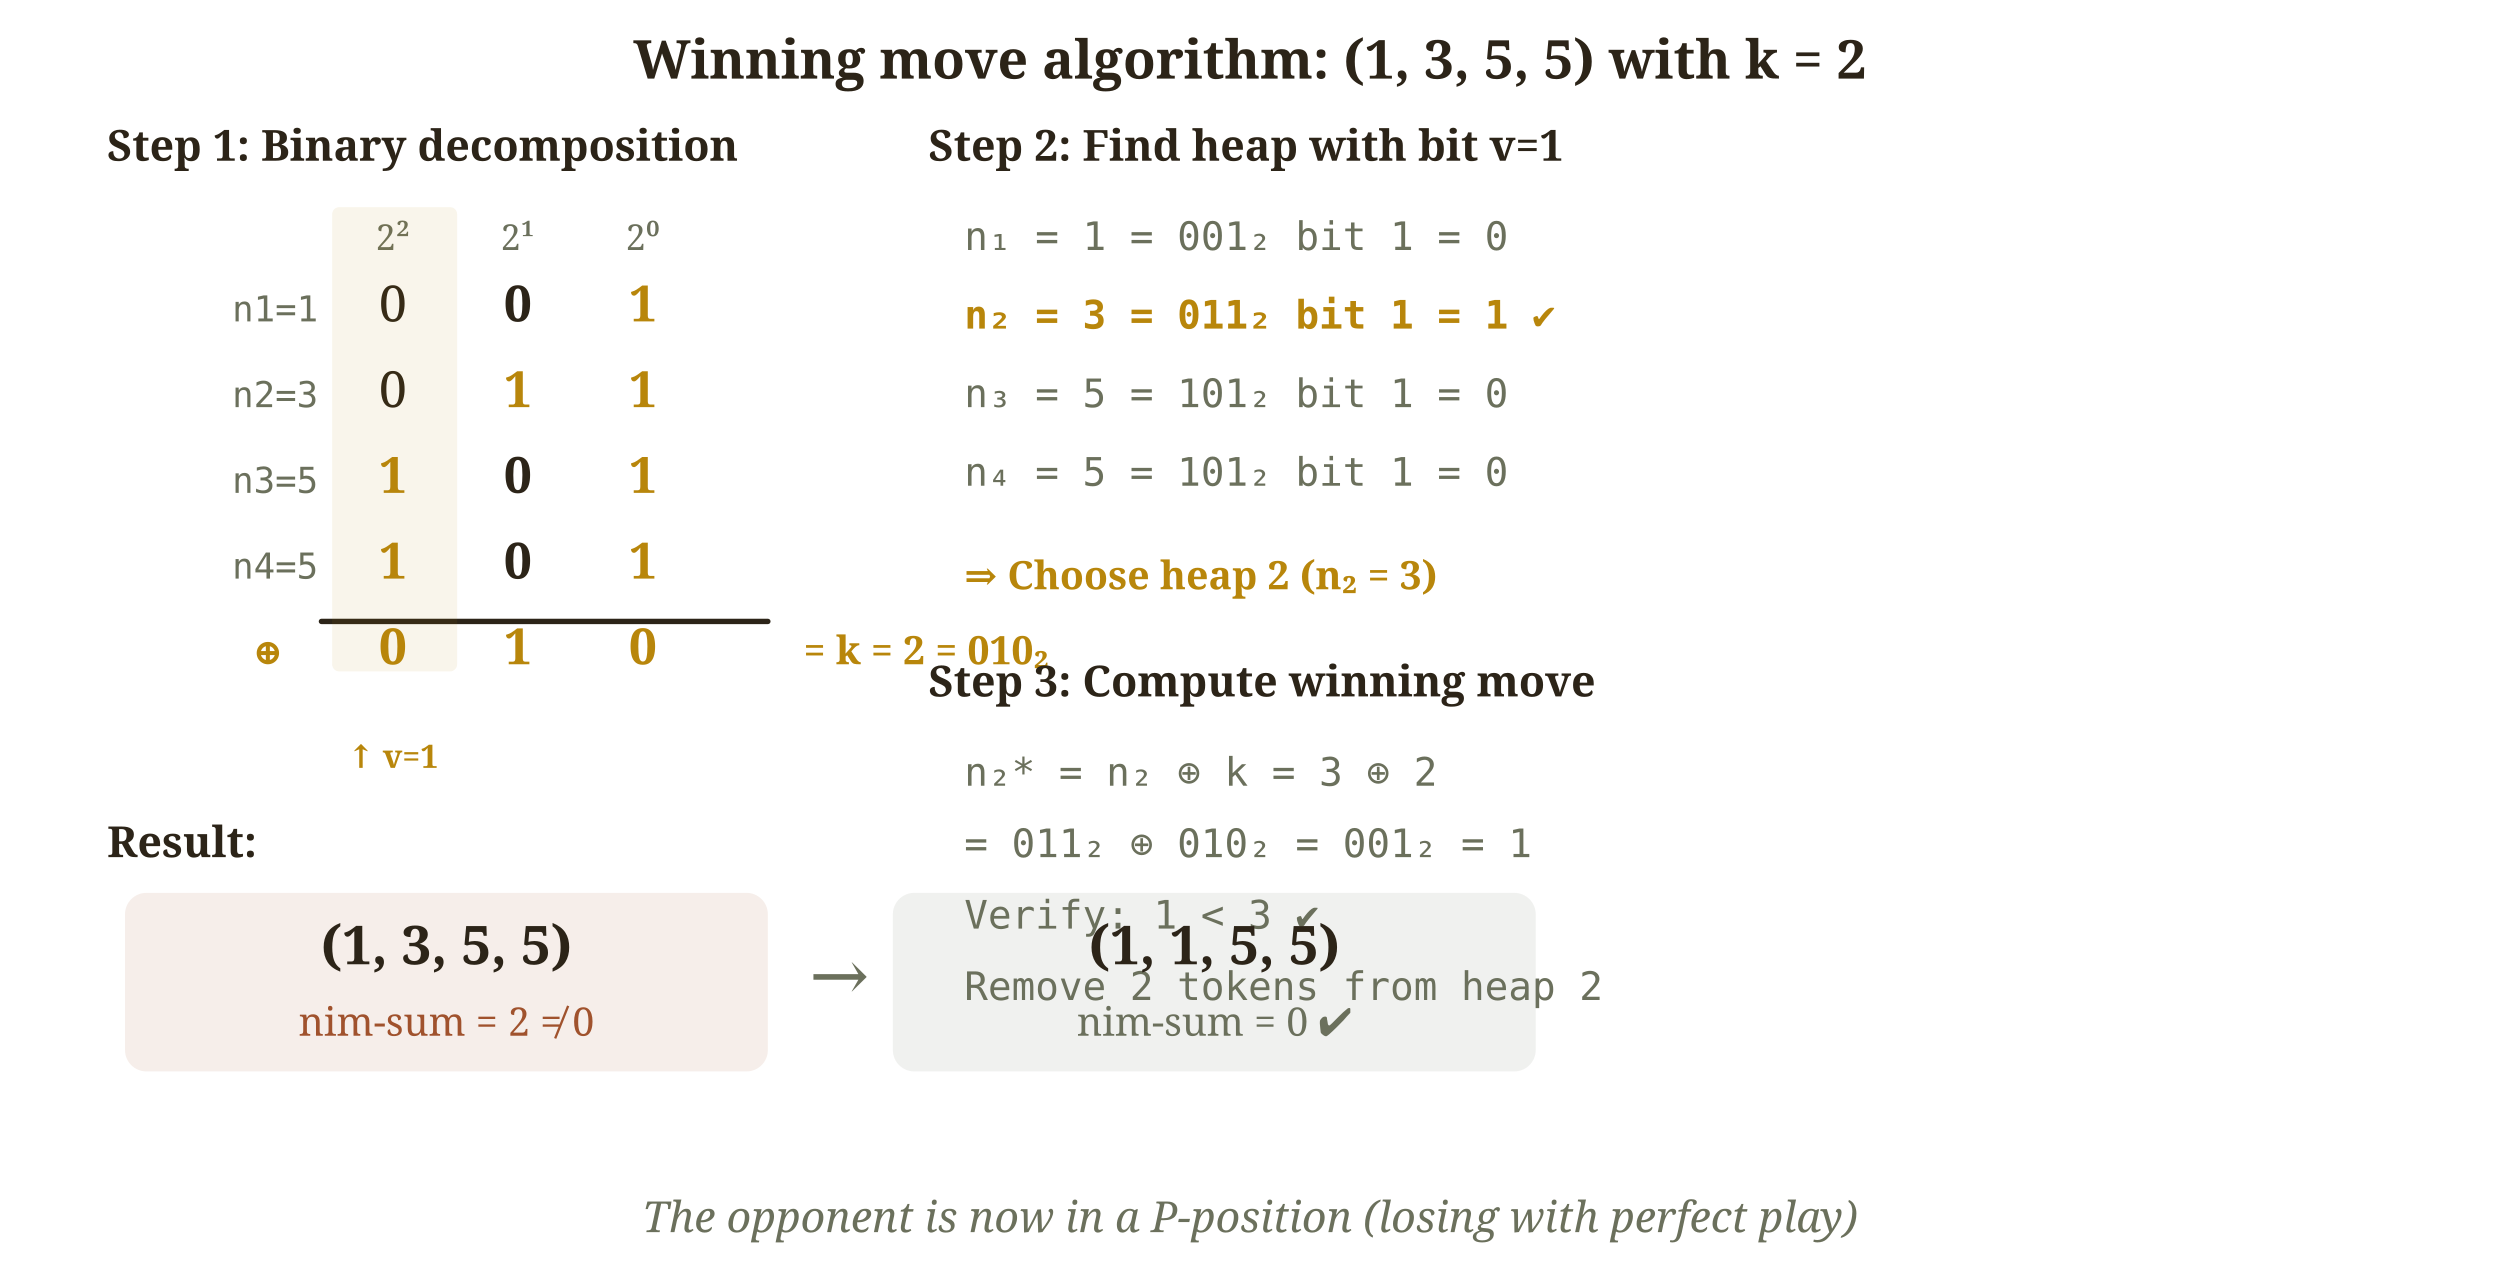
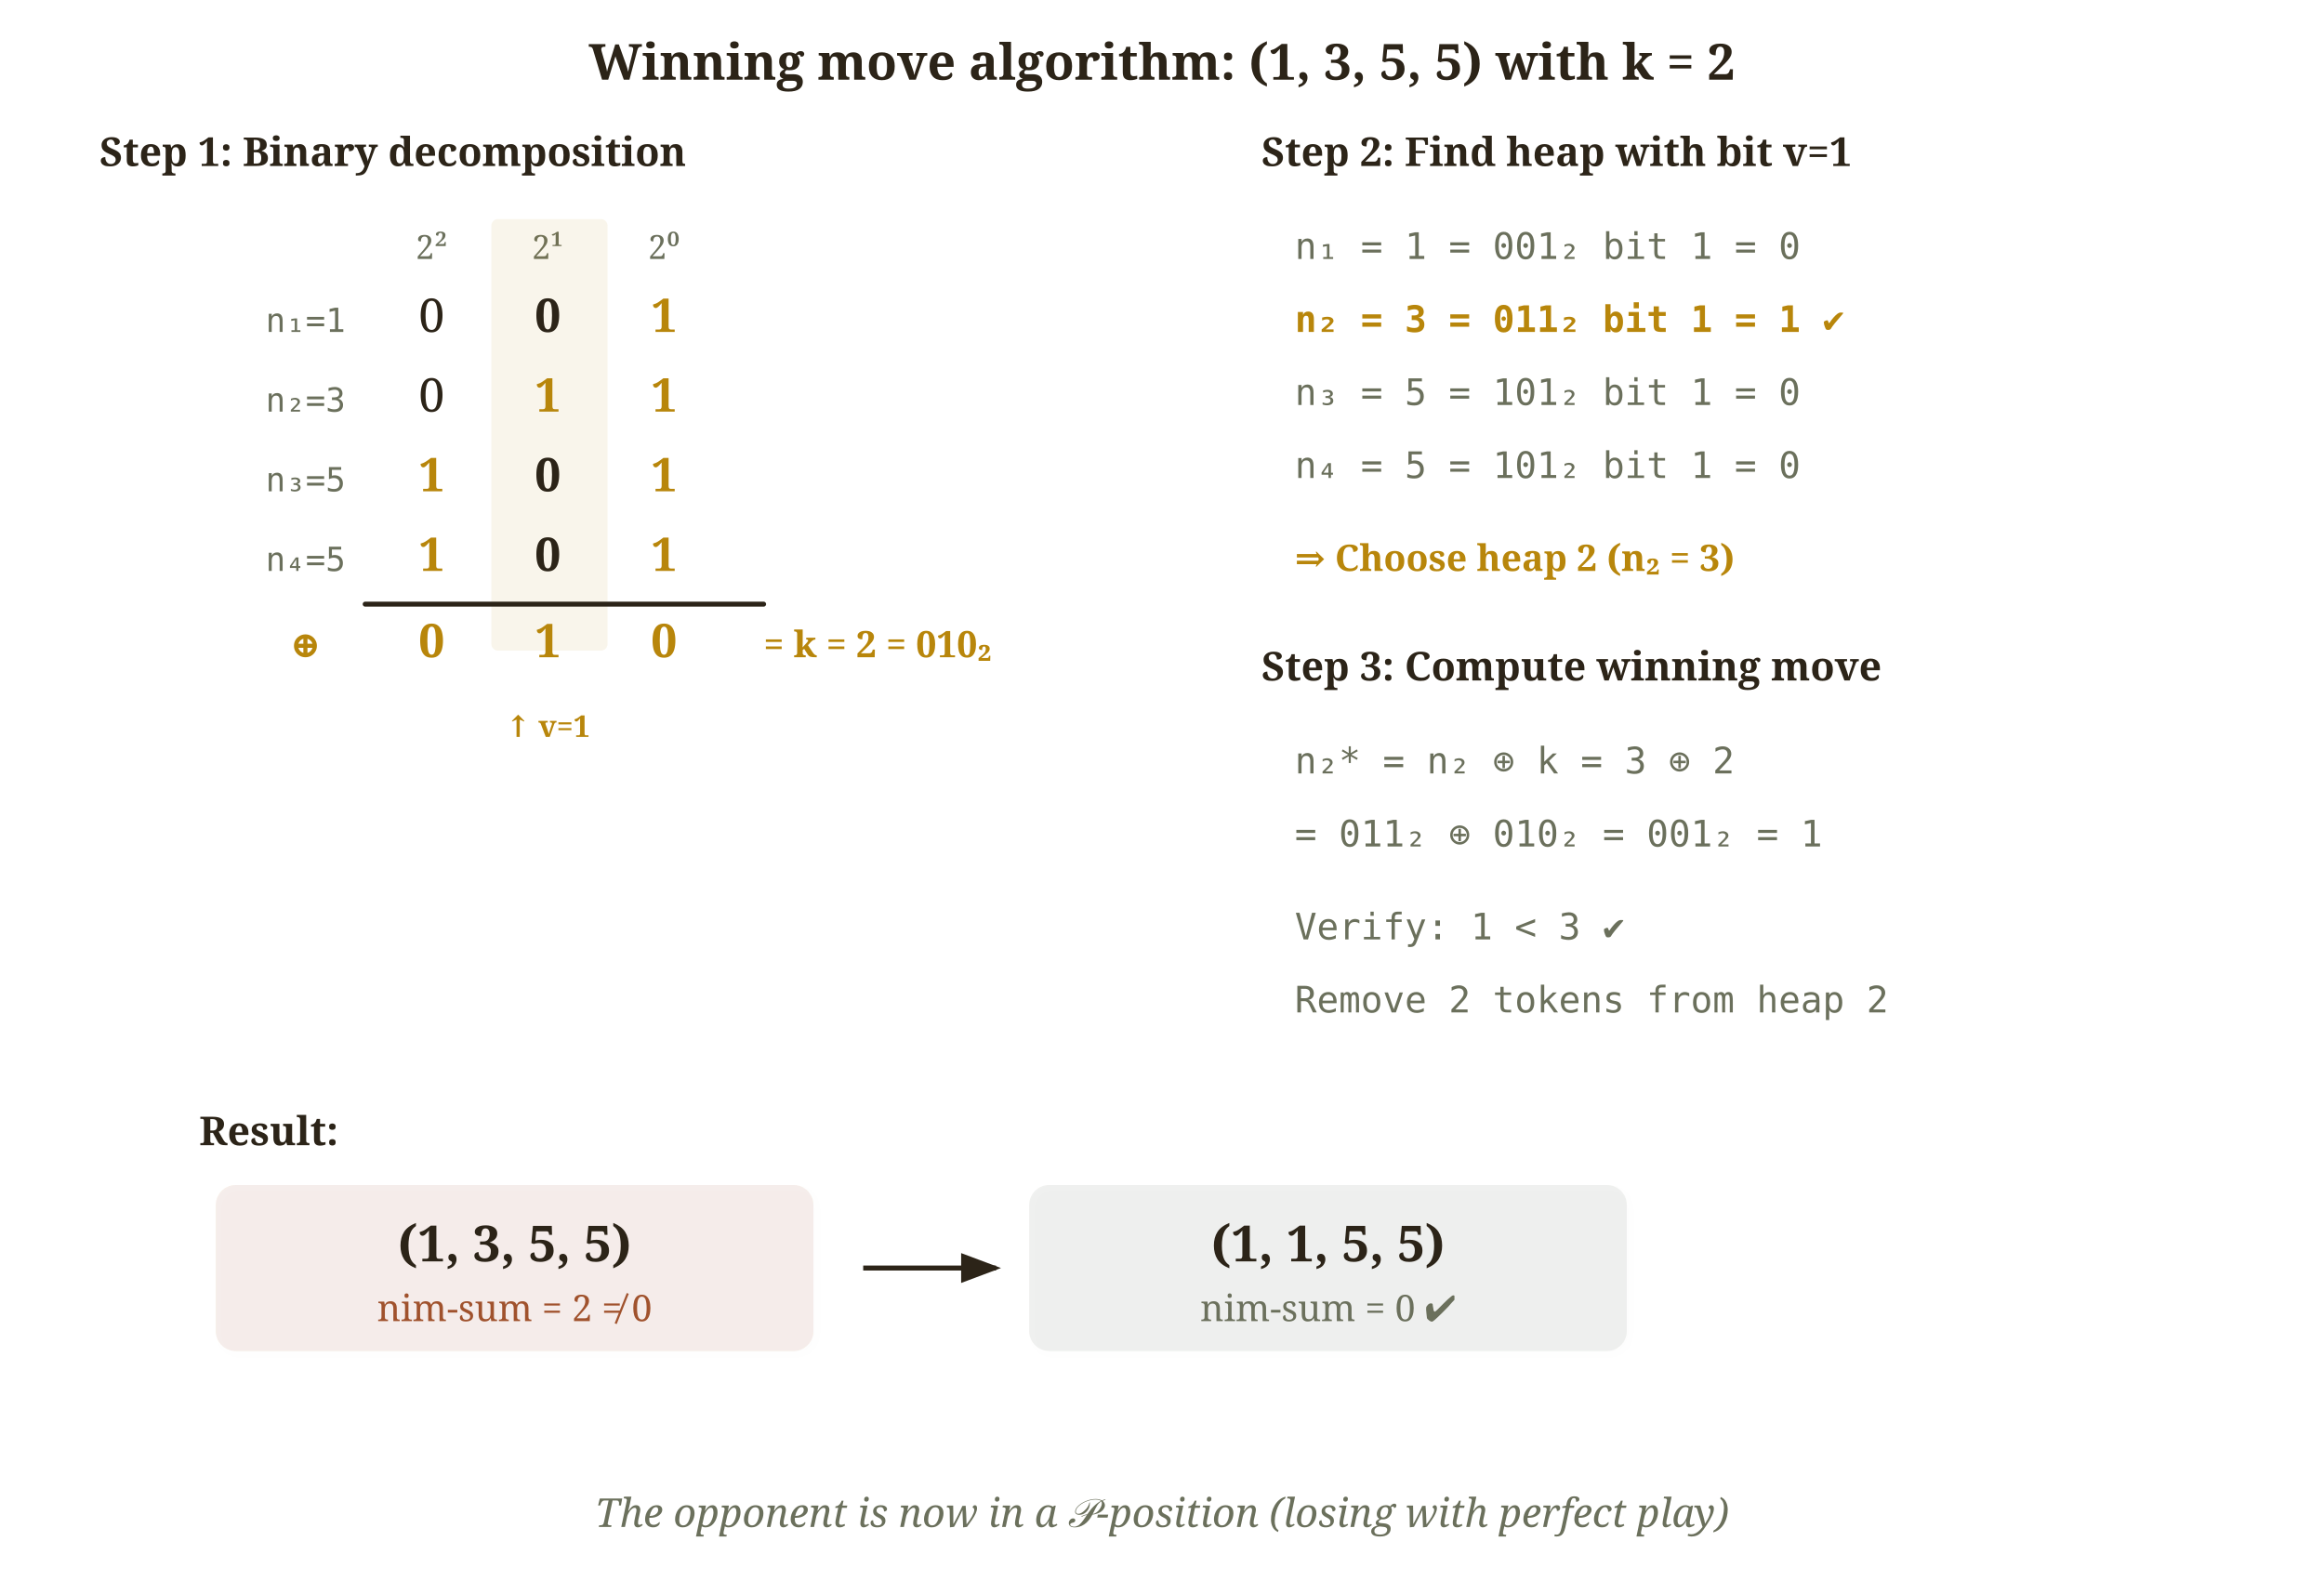
- <svg xmlns="http://www.w3.org/2000/svg" width="700" height="360" viewBox="0 0 700 360">
+ <svg xmlns="http://www.w3.org/2000/svg" width="700" height="480" viewBox="0 0 700 480">
  <style>
  .dark .bg { fill: #111111; }
  .dark .txt { fill: #f0f0f0; }
  .dark .txt-sec { fill: #8B9A6B; }
  .dark .accent { fill: #D4A843; }
  .dark .accent-stroke { stroke: #D4A843; }
  .dark .sienna { fill: #C97A50; }
  .dark .sienna-stroke { stroke: #C97A50; }
  .dark .olive { fill: #8B9A6B; }
  .dark .olive-stroke { stroke: #8B9A6B; }
  .dark .border-stroke { stroke: #2a2a2a; }
  .dark .line { stroke: #f0f0f0; }
  .dark .line-light { stroke: #2a2a2a; }
  .dark .node-fill { fill: #111111; }
  .dark .node-stroke { stroke: #f0f0f0; }
  .dark .accent-bg { fill: #D4A843; fill-opacity: 0.2; }
  .dark .olive-bg { fill: #8B9A6B; fill-opacity: 0.2; }
  .dark .sienna-bg { fill: #C97A50; fill-opacity: 0.2; }
  .dark .marker-dark { fill: #f0f0f0; }
  .dark .marker-accent { fill: #D4A843; }
  .dark .marker-olive { fill: #8B9A6B; }
  .dark .marker-sienna { fill: #C97A50; }
  .dark .xor-bg { fill: #D4A843; fill-opacity: 0.12; }
  .dark .highlight-bg { fill: #D4A843; fill-opacity: 0.08; }
-   .dark .kernel-fill { fill: #D4A843; }
-   .dark .p-fill { fill: #8B9A6B; }
-   .dark .n-fill { fill: #C97A50; }
</style>
  <defs>
    <marker id="arr" markerWidth="8" markerHeight="6" refX="7" refY="3" orient="auto">
      <polygon points="0 0, 8 3, 0 6" class="marker-dark" fill="#2C2418" />
    </marker>
    <marker id="arr-accent" markerWidth="8" markerHeight="6" refX="7" refY="3" orient="auto">
      <polygon points="0 0, 8 3, 0 6" class="marker-accent" fill="#B8860B" />
    </marker>
-     <marker id="arr-olive" markerWidth="8" markerHeight="6" refX="7" refY="3" orient="auto">
-       <polygon points="0 0, 8 3, 0 6" class="marker-olive" fill="#6B705C" />
-     </marker>
-     <marker id="arr-sienna" markerWidth="8" markerHeight="6" refX="7" refY="3" orient="auto">
-       <polygon points="0 0, 8 3, 0 6" class="marker-sienna" fill="#A0522D" />
-     </marker>
    <filter id="shadow" x="-10%" y="-10%" width="130%" height="130%">
      <feDropShadow dx="1" dy="1" stdDeviation="1.5" flood-opacity="0.1" />
    </filter>
  </defs>
-   <text x="350" y="22" text-anchor="middle" font-family="Georgia, serif" font-size="15" class="txt" fill="#2C2418" font-weight="bold" font-style="normal">Winning move algorithm: (1, 3, 5, 5) with k = 2</text>
-   <g transform="translate(30, 45)">
-     <text x="0" y="0" text-anchor="start" font-family="Georgia, serif" font-size="12" class="txt" fill="#2C2418" font-weight="bold" font-style="normal">Step 1: Binary decomposition</text>
-     <text x="80" y="25" text-anchor="middle" font-family="Georgia, serif" font-size="10" class="txt-sec" fill="#6B705C" font-weight="normal" font-style="normal">2²</text>
-     <text x="115" y="25" text-anchor="middle" font-family="Georgia, serif" font-size="10" class="txt-sec" fill="#6B705C" font-weight="normal" font-style="normal">2¹</text>
-     <text x="150" y="25" text-anchor="middle" font-family="Georgia, serif" font-size="10" class="txt-sec" fill="#6B705C" font-weight="normal" font-style="normal">2⁰</text>
-     <text x="35" y="45" text-anchor="start" font-family="'JetBrains Mono', monospace" font-size="10" class="txt-sec" fill="#6B705C" font-weight="normal" font-style="normal">n1=1</text>
-     <text x="80" y="45" text-anchor="middle" font-family="Georgia, serif" font-size="14" class="txt" fill="#2C2418" font-weight="normal" font-style="normal">0</text>
-     <text x="115" y="45" text-anchor="middle" font-family="Georgia, serif" font-size="14" class="txt" fill="#2C2418" font-weight="bold" font-style="normal">0</text>
-     <text x="150" y="45" text-anchor="middle" font-family="Georgia, serif" font-size="14" class="accent" fill="#B8860B" font-weight="bold" font-style="normal">1</text>
-     <text x="35" y="69" text-anchor="start" font-family="'JetBrains Mono', monospace" font-size="10" class="txt-sec" fill="#6B705C" font-weight="normal" font-style="normal">n2=3</text>
-     <text x="80" y="69" text-anchor="middle" font-family="Georgia, serif" font-size="14" class="txt" fill="#2C2418" font-weight="normal" font-style="normal">0</text>
-     <text x="115" y="69" text-anchor="middle" font-family="Georgia, serif" font-size="14" class="accent" fill="#B8860B" font-weight="bold" font-style="normal">1</text>
-     <text x="150" y="69" text-anchor="middle" font-family="Georgia, serif" font-size="14" class="accent" fill="#B8860B" font-weight="bold" font-style="normal">1</text>
-     <text x="35" y="93" text-anchor="start" font-family="'JetBrains Mono', monospace" font-size="10" class="txt-sec" fill="#6B705C" font-weight="normal" font-style="normal">n3=5</text>
-     <text x="80" y="93" text-anchor="middle" font-family="Georgia, serif" font-size="14" class="accent" fill="#B8860B" font-weight="bold" font-style="normal">1</text>
-     <text x="115" y="93" text-anchor="middle" font-family="Georgia, serif" font-size="14" class="txt" fill="#2C2418" font-weight="bold" font-style="normal">0</text>
-     <text x="150" y="93" text-anchor="middle" font-family="Georgia, serif" font-size="14" class="accent" fill="#B8860B" font-weight="bold" font-style="normal">1</text>
-     <text x="35" y="117" text-anchor="start" font-family="'JetBrains Mono', monospace" font-size="10" class="txt-sec" fill="#6B705C" font-weight="normal" font-style="normal">n4=5</text>
-     <text x="80" y="117" text-anchor="middle" font-family="Georgia, serif" font-size="14" class="accent" fill="#B8860B" font-weight="bold" font-style="normal">1</text>
-     <text x="115" y="117" text-anchor="middle" font-family="Georgia, serif" font-size="14" class="txt" fill="#2C2418" font-weight="bold" font-style="normal">0</text>
-     <text x="150" y="117" text-anchor="middle" font-family="Georgia, serif" font-size="14" class="accent" fill="#B8860B" font-weight="bold" font-style="normal">1</text>
-     <line x1="60" y1="129" x2="185" y2="129" class="line" stroke="#2C2418" stroke-width="1.5" stroke-opacity="1" stroke-linecap="round" />
-     <text x="45" y="141" text-anchor="middle" font-family="Georgia, serif" font-size="10" class="accent" fill="#B8860B" font-weight="bold" font-style="normal">⊕</text>
-     <text x="80" y="141" text-anchor="middle" font-family="Georgia, serif" font-size="14" class="accent" fill="#B8860B" font-weight="bold" font-style="normal">0</text>
-     <text x="115" y="141" text-anchor="middle" font-family="Georgia, serif" font-size="14" class="accent" fill="#B8860B" font-weight="bold" font-style="normal">1</text>
-     <text x="150" y="141" text-anchor="middle" font-family="Georgia, serif" font-size="14" class="accent" fill="#B8860B" font-weight="bold" font-style="normal">0</text>
-     <text x="195" y="141" text-anchor="start" font-family="Georgia, serif" font-size="11" class="accent" fill="#B8860B" font-weight="bold" font-style="normal">= k = 2 = 010₂</text>
-     <rect x="63" y="13" width="35" height="130" class="xor-bg" fill="#B8860B" fill-opacity="0.08" rx="2" />
-     <text x="80" y="170" text-anchor="middle" font-family="Georgia, serif" font-size="9" class="accent" fill="#B8860B" font-weight="bold" font-style="normal">↑ v=1</text>
+   <text x="350" y="24" text-anchor="middle" font-family="Georgia, serif" font-size="15" class="txt" fill="#2C2418" font-weight="bold">Winning move algorithm: (1, 3, 5, 5) with k = 2</text>
+   <g transform="translate(30, 50)">
+     <text x="0" y="0" font-family="Georgia, serif" font-size="12" class="txt" fill="#2C2418" font-weight="bold">Step 1: Binary decomposition</text>
+     <text x="100" y="28" text-anchor="middle" font-family="Georgia, serif" font-size="10" class="txt-sec" fill="#6B705C">2²</text>
+     <text x="135" y="28" text-anchor="middle" font-family="Georgia, serif" font-size="10" class="txt-sec" fill="#6B705C">2¹</text>
+     <text x="170" y="28" text-anchor="middle" font-family="Georgia, serif" font-size="10" class="txt-sec" fill="#6B705C">2⁰</text>
+     <rect x="118" y="16" width="35" height="130" class="xor-bg" fill="#B8860B" fill-opacity="0.08" rx="2" />
+     <text x="50" y="50" text-anchor="start" font-family="'JetBrains Mono', monospace" font-size="10" class="txt-sec" fill="#6B705C">n₁=1</text>
+     <text x="100" y="50" text-anchor="middle" font-family="Georgia, serif" font-size="14" class="txt" fill="#2C2418">0</text>
+     <text x="135" y="50" text-anchor="middle" font-family="Georgia, serif" font-size="14" class="txt" fill="#2C2418" font-weight="bold">0</text>
+     <text x="170" y="50" text-anchor="middle" font-family="Georgia, serif" font-size="14" class="accent" fill="#B8860B" font-weight="bold">1</text>
+     <text x="50" y="74" text-anchor="start" font-family="'JetBrains Mono', monospace" font-size="10" class="txt-sec" fill="#6B705C">n₂=3</text>
+     <text x="100" y="74" text-anchor="middle" font-family="Georgia, serif" font-size="14" class="txt" fill="#2C2418">0</text>
+     <text x="135" y="74" text-anchor="middle" font-family="Georgia, serif" font-size="14" class="accent" fill="#B8860B" font-weight="bold">1</text>
+     <text x="170" y="74" text-anchor="middle" font-family="Georgia, serif" font-size="14" class="accent" fill="#B8860B" font-weight="bold">1</text>
+     <text x="50" y="98" text-anchor="start" font-family="'JetBrains Mono', monospace" font-size="10" class="txt-sec" fill="#6B705C">n₃=5</text>
+     <text x="100" y="98" text-anchor="middle" font-family="Georgia, serif" font-size="14" class="accent" fill="#B8860B" font-weight="bold">1</text>
+     <text x="135" y="98" text-anchor="middle" font-family="Georgia, serif" font-size="14" class="txt" fill="#2C2418" font-weight="bold">0</text>
+     <text x="170" y="98" text-anchor="middle" font-family="Georgia, serif" font-size="14" class="accent" fill="#B8860B" font-weight="bold">1</text>
+     <text x="50" y="122" text-anchor="start" font-family="'JetBrains Mono', monospace" font-size="10" class="txt-sec" fill="#6B705C">n₄=5</text>
+     <text x="100" y="122" text-anchor="middle" font-family="Georgia, serif" font-size="14" class="accent" fill="#B8860B" font-weight="bold">1</text>
+     <text x="135" y="122" text-anchor="middle" font-family="Georgia, serif" font-size="14" class="txt" fill="#2C2418" font-weight="bold">0</text>
+     <text x="170" y="122" text-anchor="middle" font-family="Georgia, serif" font-size="14" class="accent" fill="#B8860B" font-weight="bold">1</text>
+     <line x1="80" y1="132" x2="200" y2="132" stroke="#2C2418" stroke-width="1.5" stroke-linecap="round" />
+     <text x="62" y="148" text-anchor="middle" font-family="Georgia, serif" font-size="11" class="accent" fill="#B8860B" font-weight="bold">⊕</text>
+     <text x="100" y="148" text-anchor="middle" font-family="Georgia, serif" font-size="14" class="accent" fill="#B8860B" font-weight="bold">0</text>
+     <text x="135" y="148" text-anchor="middle" font-family="Georgia, serif" font-size="14" class="accent" fill="#B8860B" font-weight="bold">1</text>
+     <text x="170" y="148" text-anchor="middle" font-family="Georgia, serif" font-size="14" class="accent" fill="#B8860B" font-weight="bold">0</text>
+     <text x="200" y="148" text-anchor="start" font-family="Georgia, serif" font-size="11" class="accent" fill="#B8860B" font-weight="bold">= k = 2 = 010₂</text>
+     <text x="135" y="172" text-anchor="middle" font-family="Georgia, serif" font-size="9" class="accent" fill="#B8860B" font-weight="bold">↑ v=1</text>
  </g>
-   <g transform="translate(260, 45)">
-     <text x="0" y="0" text-anchor="start" font-family="Georgia, serif" font-size="12" class="txt" fill="#2C2418" font-weight="bold" font-style="normal">Step 2: Find heap with bit v=1</text>
-     <text x="10" y="25" text-anchor="start" font-family="'JetBrains Mono', monospace" font-size="11" class="txt-sec" fill="#6B705C" font-weight="normal" font-style="normal">n₁ = 1 = 001₂  bit 1 = 0</text>
-     <text x="10" y="47" text-anchor="start" font-family="'JetBrains Mono', monospace" font-size="11" class="accent" fill="#B8860B" font-weight="bold" font-style="normal">n₂ = 3 = 011₂  bit 1 = 1 ✔</text>
-     <text x="10" y="69" text-anchor="start" font-family="'JetBrains Mono', monospace" font-size="11" class="txt-sec" fill="#6B705C" font-weight="normal" font-style="normal">n₃ = 5 = 101₂  bit 1 = 0</text>
-     <text x="10" y="91" text-anchor="start" font-family="'JetBrains Mono', monospace" font-size="11" class="txt-sec" fill="#6B705C" font-weight="normal" font-style="normal">n₄ = 5 = 101₂  bit 1 = 0</text>
-     <text x="10" y="120" text-anchor="start" font-family="Georgia, serif" font-size="11" class="accent" fill="#B8860B" font-weight="bold" font-style="normal">⇒ Choose heap 2 (n₂ = 3)</text>
+   <g transform="translate(380, 50)">
+     <text x="0" y="0" font-family="Georgia, serif" font-size="12" class="txt" fill="#2C2418" font-weight="bold">Step 2: Find heap with bit v=1</text>
+     <text x="10" y="28" font-family="'JetBrains Mono', monospace" font-size="11" class="txt-sec" fill="#6B705C">n₁ = 1 = 001₂  bit 1 = 0</text>
+     <text x="10" y="50" font-family="'JetBrains Mono', monospace" font-size="11" class="accent" fill="#B8860B" font-weight="bold">n₂ = 3 = 011₂  bit 1 = 1 ✔</text>
+     <text x="10" y="72" font-family="'JetBrains Mono', monospace" font-size="11" class="txt-sec" fill="#6B705C">n₃ = 5 = 101₂  bit 1 = 0</text>
+     <text x="10" y="94" font-family="'JetBrains Mono', monospace" font-size="11" class="txt-sec" fill="#6B705C">n₄ = 5 = 101₂  bit 1 = 0</text>
+     <text x="10" y="122" font-family="Georgia, serif" font-size="11" class="accent" fill="#B8860B" font-weight="bold">⇒ Choose heap 2 (n₂ = 3)</text>
  </g>
-   <g transform="translate(260, 195)">
-     <text x="0" y="0" text-anchor="start" font-family="Georgia, serif" font-size="12" class="txt" fill="#2C2418" font-weight="bold" font-style="normal">Step 3: Compute winning move</text>
-     <text x="10" y="25" text-anchor="start" font-family="'JetBrains Mono', monospace" font-size="11" class="txt-sec" fill="#6B705C" font-weight="normal" font-style="normal">n₂* = n₂ ⊕ k = 3 ⊕ 2</text>
-     <text x="10" y="45" text-anchor="start" font-family="'JetBrains Mono', monospace" font-size="11" class="txt-sec" fill="#6B705C" font-weight="normal" font-style="normal">     = 011₂ ⊕ 010₂ = 001₂ = 1</text>
-     <text x="10" y="65" text-anchor="start" font-family="'JetBrains Mono', monospace" font-size="11" class="txt-sec" fill="#6B705C" font-weight="normal" font-style="normal">Verify: 1 &lt; 3  ✔</text>
-     <text x="10" y="85" text-anchor="start" font-family="'JetBrains Mono', monospace" font-size="11" class="txt-sec" fill="#6B705C" font-weight="normal" font-style="normal">Remove 2 tokens from heap 2</text>
+   <g transform="translate(380, 205)">
+     <text x="0" y="0" font-family="Georgia, serif" font-size="12" class="txt" fill="#2C2418" font-weight="bold">Step 3: Compute winning move</text>
+     <text x="10" y="28" font-family="'JetBrains Mono', monospace" font-size="11" class="txt-sec" fill="#6B705C">n₂* = n₂ ⊕ k = 3 ⊕ 2</text>
+     <text x="10" y="50" font-family="'JetBrains Mono', monospace" font-size="11" class="txt-sec" fill="#6B705C">   = 011₂ ⊕ 010₂ = 001₂ = 1</text>
+     <text x="10" y="78" font-family="'JetBrains Mono', monospace" font-size="11" class="txt-sec" fill="#6B705C">Verify: 1 &lt; 3  ✔</text>
+     <text x="10" y="100" font-family="'JetBrains Mono', monospace" font-size="11" class="txt-sec" fill="#6B705C">Remove 2 tokens from heap 2</text>
  </g>
-   <g transform="translate(30, 240)">
-     <text x="0" y="0" text-anchor="start" font-family="Georgia, serif" font-size="12" class="txt" fill="#2C2418" font-weight="bold" font-style="normal">Result:</text>
-     <rect x="5" y="10" width="180" height="50" class="sienna-bg" fill="#A0522D" fill-opacity="0.1" rx="6" />
-     <text x="95" y="30" text-anchor="middle" font-family="Georgia, serif" font-size="15" class="txt" fill="#2C2418" font-weight="bold" font-style="normal">(1, 3, 5, 5)</text>
-     <text x="95" y="50" text-anchor="middle" font-family="Georgia, serif" font-size="11" class="sienna" fill="#A0522D" font-weight="normal" font-style="normal">nim-sum = 2 ≠ 0</text>
-     <text x="205" y="40" text-anchor="middle" font-family="Georgia, serif" font-size="20" class="txt-sec" fill="#6B705C" font-weight="normal" font-style="normal">→</text>
-     <rect x="220" y="10" width="180" height="50" class="olive-bg" fill="#6B705C" fill-opacity="0.1" rx="6" />
-     <text x="310" y="30" text-anchor="middle" font-family="Georgia, serif" font-size="15" class="txt" fill="#2C2418" font-weight="bold" font-style="normal">(1, 1, 5, 5)</text>
-     <text x="310" y="50" text-anchor="middle" font-family="Georgia, serif" font-size="11" class="olive" fill="#6B705C" font-weight="normal" font-style="normal">nim-sum = 0  ✔</text>
+   <g transform="translate(60, 345)">
+     <text x="0" y="0" font-family="Georgia, serif" font-size="12" class="txt" fill="#2C2418" font-weight="bold">Result:</text>
+     <rect x="5" y="12" width="180" height="50" class="sienna-bg" fill="#A0522D" fill-opacity="0.1" rx="6" filter="url(#shadow)" />
+     <text x="95" y="35" text-anchor="middle" font-family="Georgia, serif" font-size="15" class="txt" fill="#2C2418" font-weight="bold">(1, 3, 5, 5)</text>
+     <text x="95" y="53" text-anchor="middle" font-family="Georgia, serif" font-size="11" class="sienna" fill="#A0522D">nim-sum = 2 ≠ 0</text>
+     <line x1="200" y1="37" x2="240" y2="37" stroke="#2C2418" stroke-width="1.5" marker-end="url(#arr)" />
+     <rect x="250" y="12" width="180" height="50" class="olive-bg" fill="#6B705C" fill-opacity="0.1" rx="6" filter="url(#shadow)" />
+     <text x="340" y="35" text-anchor="middle" font-family="Georgia, serif" font-size="15" class="txt" fill="#2C2418" font-weight="bold">(1, 1, 5, 5)</text>
+     <text x="340" y="53" text-anchor="middle" font-family="Georgia, serif" font-size="11" class="olive" fill="#6B705C">nim-sum = 0  ✔</text>
  </g>
-   <text x="350" y="345" text-anchor="middle" font-family="Georgia, serif" font-size="12" class="txt-sec" fill="#6B705C" font-weight="normal" font-style="italic">The opponent is now in a P-position (losing with perfect play)</text>
+   <text x="350" y="460" text-anchor="middle" font-family="Georgia, serif" font-size="12" class="txt-sec" fill="#6B705C" font-style="italic">The opponent is now in a 𝒫-position (losing with perfect play)</text>
</svg>
